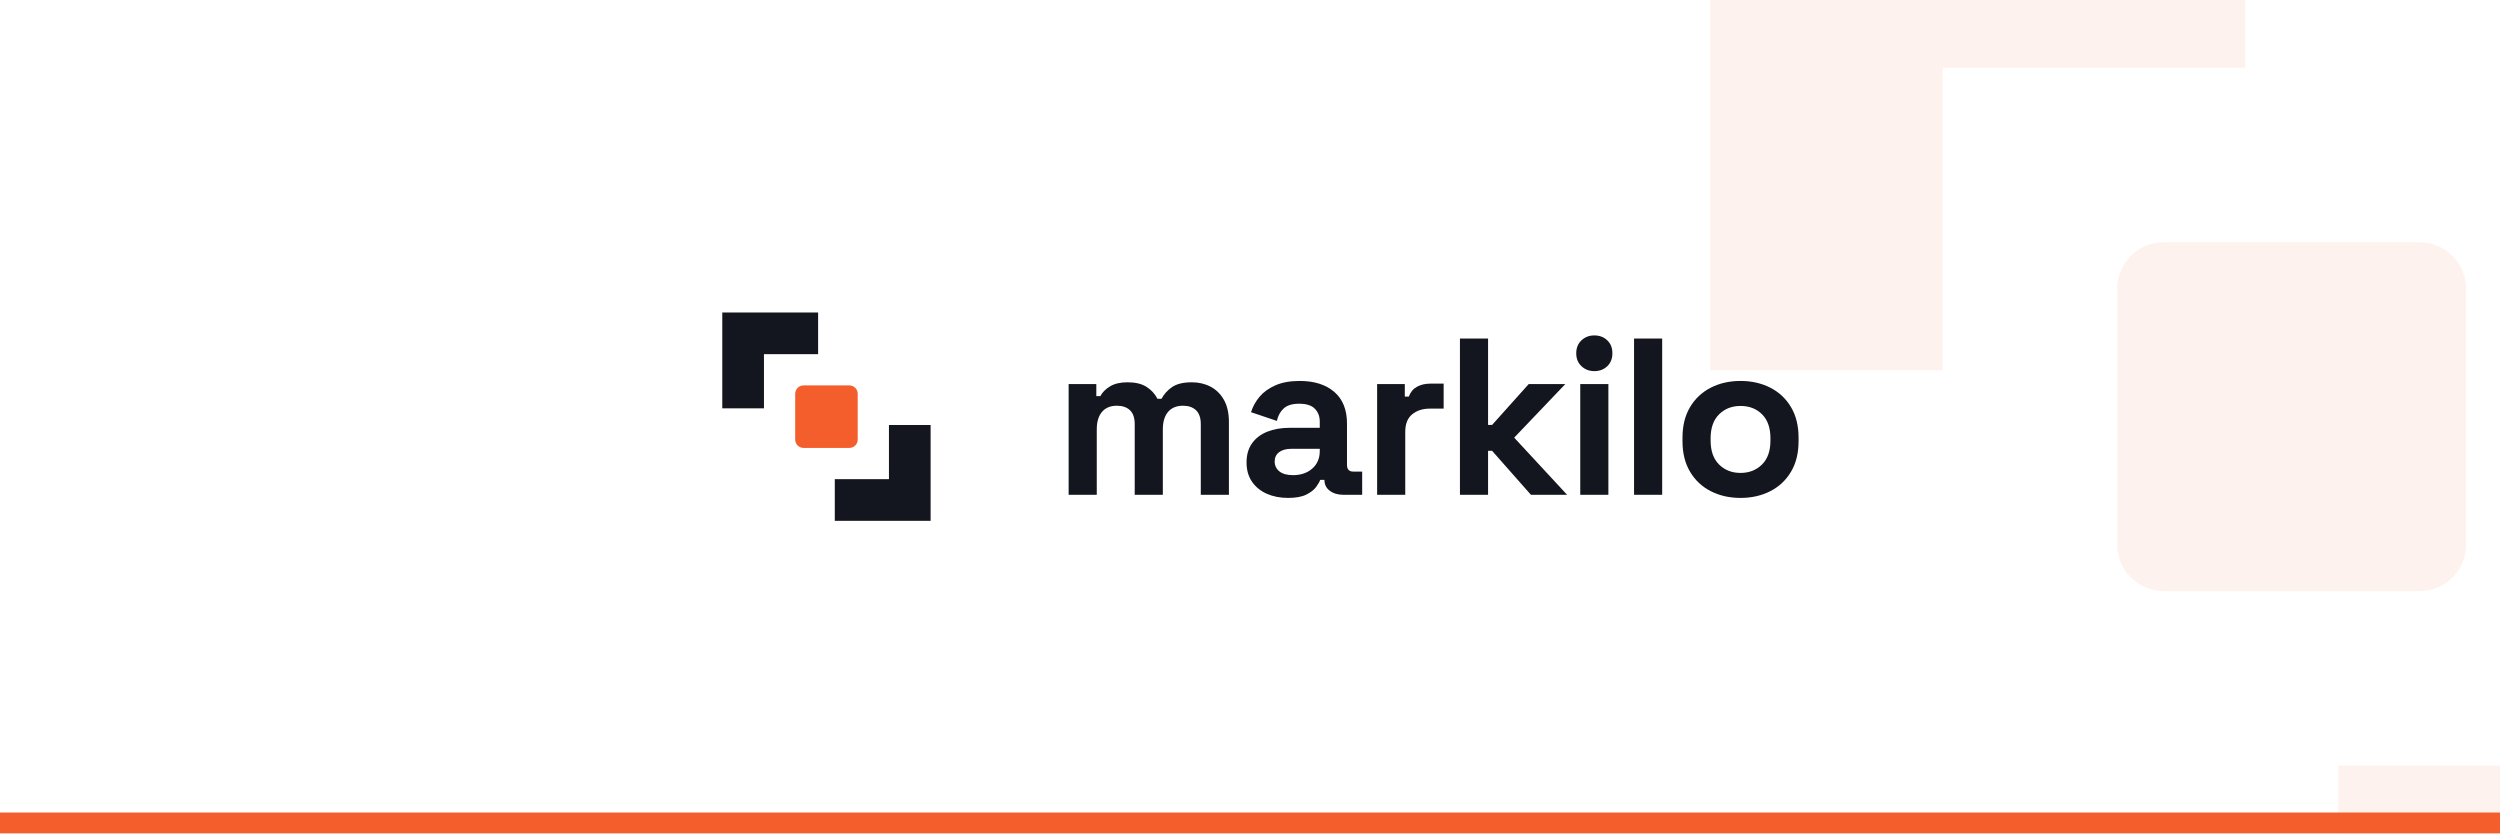
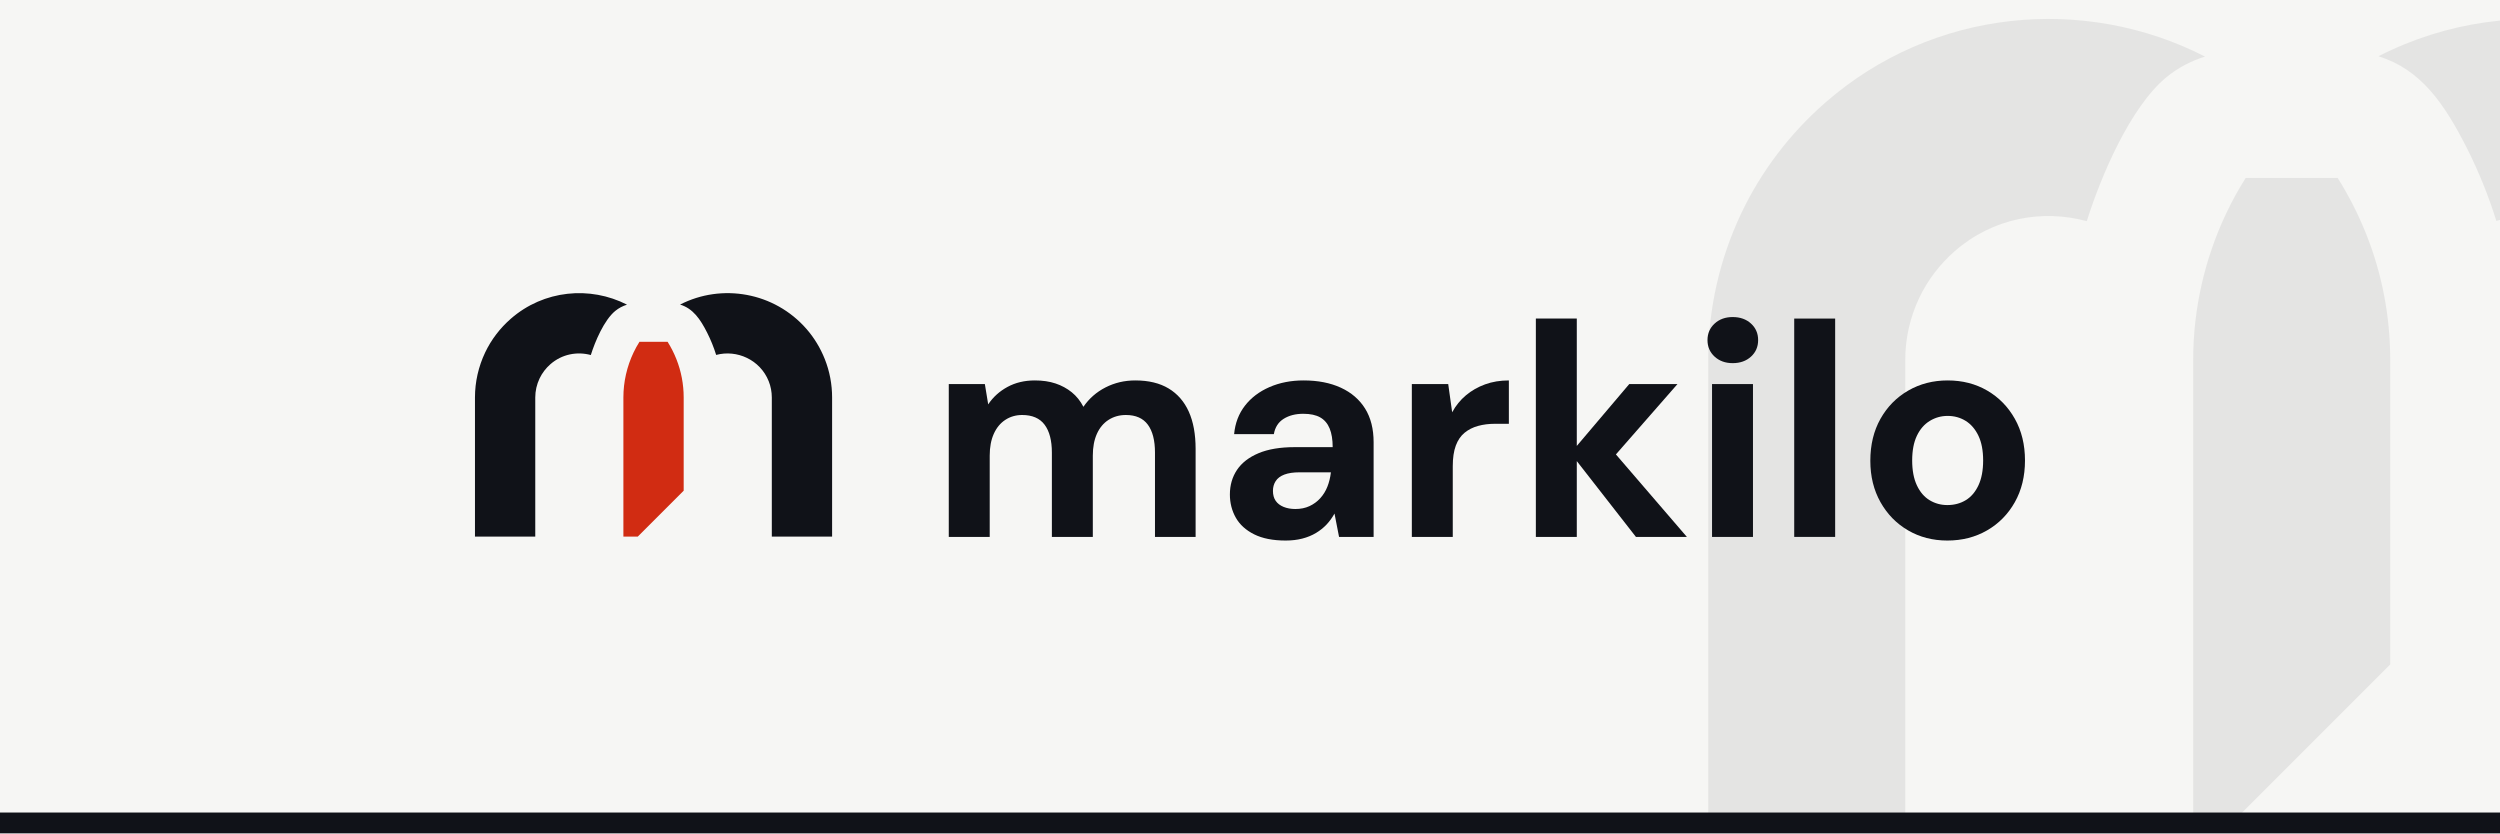
<svg xmlns="http://www.w3.org/2000/svg" width="1500" height="500" viewBox="0 0 1500 500">
  <defs>
    <clipPath id="c">
      <rect width="1500" height="500" />
    </clipPath>
  </defs>
-   <rect width="1500" height="500" fill="#ffffff" />
+   <rect width="1500" height="500" fill="#f6f6f4" />
  <g clip-path="url(#c)">
    <g opacity="0.08">
-       <g transform="matrix(6.9782 0 0 6.9782 956.3084 -168.6916)">
-         <path fill="#f45d2c" d="M10 10h46v20H30v26H10zm100 100H64V90h26V64h20z" />
-         <rect width="30" height="30" x="45" y="45" fill="#f45d2c" rx="4" />
+       <g transform="matrix(0.814 0 0 0.814 958.2558 -166.7442)">
+         <path fill="#101218" fill-rule="evenodd" d="M81.92 805.19V470.06c0-37.43 8.45-74.53 24.52-108.34 14.73-30.95 35.89-58.61 61.69-81.16 79.64-69.63 191.14-79.51 279.98-34-10.21 3.17-19.82 8.13-28.31 15.08-26.99 22.1-48.87 74.26-58.85 106.23-32.56-8.86-69.16-2.53-97.41 22.17-10.89 9.53-19.82 21.21-26.04 34.28-6.79 14.27-10.36 29.93-10.36 45.74v335.13zm559.33-490.94c-16.71-33.09-34.19-58.36-65.3-67.92 100.34-51.52 226.87-29.97 304.29 58.59 18.8 21.5 33.62 46.11 44.19 72.62 11.72 29.37 17.65 60.92 17.65 92.52v335.13H796.86V470.06c0-13.34-2.5-26.66-7.45-39.06-20.77-52.06-76.83-76.69-126.59-63.37a348.4 348.4 0 0 0-21.57-53.38" data-layer="arches" />
+         <path fill="#101218" fill-rule="evenodd" d="M478.09 336.01h67.79c8.27 13.15 15.31 27.06 21.08 41.53 11.72 29.37 17.65 60.92 17.65 92.52V694.6L474.02 805.19h-34.63V470.06c0-37.43 8.44-74.53 24.52-108.34 4.21-8.85 8.96-17.43 14.18-25.71" data-layer="overlap" />
      </g>
    </g>
-     <g transform="matrix(0.9375 0 0 0.9375 420.8719 175)">
-       <g transform="matrix(1.3333 0 0 1.3333 0 0)">
-         <path fill="#14161f" d="M10 10h46v20H30v26H10zm100 100H64V90h26V64h20z" />
-         <rect width="30" height="30" x="45" y="45" fill="#f45d2c" rx="4" />
+     <g transform="matrix(1.2736 0 0 1.2736 285 175.6777)">
+       <g transform="matrix(0.1956 0 0 0.1956 -16.0374 -42.6361)">
+         <path fill="#101218" fill-rule="evenodd" d="M81.92 805.19V470.06c0-37.43 8.45-74.53 24.52-108.34 14.73-30.95 35.89-58.61 61.69-81.16 79.64-69.63 191.14-79.51 279.98-34-10.21 3.17-19.82 8.13-28.31 15.08-26.99 22.1-48.87 74.26-58.85 106.23-32.56-8.86-69.16-2.53-97.41 22.17-10.89 9.53-19.82 21.21-26.04 34.28-6.79 14.27-10.36 29.93-10.36 45.74v335.13zm559.33-490.94c-16.71-33.09-34.19-58.36-65.3-67.92 100.34-51.52 226.87-29.97 304.29 58.59 18.8 21.5 33.62 46.11 44.19 72.62 11.72 29.37 17.65 60.92 17.65 92.52v335.13H796.86V470.06c0-13.34-2.5-26.66-7.45-39.06-20.77-52.06-76.83-76.69-126.59-63.37a348.4 348.4 0 0 0-21.57-53.38" data-layer="arches" />
+         <path fill="#d12c12" fill-rule="evenodd" d="M478.09 336.01h67.79c8.27 13.15 15.31 27.06 21.08 41.53 11.72 29.37 17.65 60.92 17.65 92.52V694.6L474.02 805.19h-34.63V470.06c0-37.43 8.44-74.53 24.52-108.34 4.21-8.85 8.96-17.43 14.18-25.71" data-layer="overlap" />
      </g>
-       <g transform="matrix(1.4286 0 0 1.4286 225 130)">
-         <g fill="#14161f">
-           <path d="M7 0v-49.6h12.4v5.4h1.8q1.3-2.5 4.3-4.35t7.9-1.85q5.3 0 8.5 2.05T46.8-43h1.8q1.7-3.2 4.8-5.3t8.8-2.1q4.6 0 8.35 1.95t6 5.9 2.25 9.95V0H66.2v-31.7q0-4.1-2.1-6.15t-5.9-2.05q-4.3 0-6.65 2.75T49.2-29.3V0H36.6v-31.7q0-4.1-2.1-6.15t-5.9-2.05q-4.3 0-6.65 2.75T19.6-29.3V0Z" data-char="m" />
-           <path d="M105.3 1.4q-5.3 0-9.5-1.85t-6.65-5.4-2.45-8.65 2.45-8.55 6.8-5.2T105.9-30h13.6v-2.8q0-3.5-2.2-5.75t-7-2.25q-4.7 0-7 2.15t-3 5.55L88.7-37q1.2-3.8 3.85-6.95t7.1-5.1T110.5-51q9.8 0 15.5 4.9t5.7 14.2v18.5q0 3 2.8 3h4V0h-8.4q-3.7 0-6.1-1.8t-2.4-4.8v-.1h-1.9q-.4 1.2-1.8 3.15T113.5-.1t-8.2 1.5m2.2-10.2q5.3 0 8.65-2.95t3.35-7.85v-1h-12.7q-3.5 0-5.5 1.5t-2 4.2 2.1 4.4 6.1 1.7" data-char="a" />
-           <path d="M145.2 0v-49.6h12.4v5.6h1.8q1.1-3 3.65-4.4t5.95-1.4h6v11.2h-6.2q-4.8 0-7.9 2.55t-3.1 7.85V0Z" data-char="r" />
-           <path d="M182.3 0v-70h12.6v38.7h1.8l16.4-18.3h16.4l-22.9 24L230.3 0h-16.2l-17.4-19.7h-1.8V0Z" data-char="k" />
-           <path d="M236.2 0v-49.6h12.6V0Zm6.3-55.4q-3.4 0-5.75-2.2t-2.35-5.8 2.35-5.8 5.75-2.2q3.5 0 5.8 2.2t2.3 5.8-2.3 5.8-5.8 2.2" data-char="i" />
-           <path d="M260.3 0v-70h12.6V0Z" data-char="l" />
-           <path d="M308 1.4q-7.4 0-13.3-3t-9.3-8.7T282-24v-1.6q0-8 3.4-13.7t9.3-8.7 13.3-3 13.3 3 9.3 8.7 3.4 13.7v1.6q0 8-3.4 13.7t-9.3 8.7-13.3 3m0-11.2q5.8 0 9.6-3.75t3.8-10.75v-1q0-7-3.75-10.75T308-39.8q-5.8 0-9.6 3.75t-3.8 10.75v1q0 7 3.8 10.75T308-9.8" data-char="o" />
+       <g transform="matrix(1.4286 0 0 1.4286 213.7687 115)">
+         <g fill="#101218">
+           <path d="M6.6 0v-50.4h11.9l1.1 6.7q2.4-3.6 6.35-5.75T35-51.6q3.8 0 6.8 1t5.35 2.9T51-42.9q2.8-4.1 7.3-6.4t9.8-2.3q6.6 0 11 2.65t6.65 7.65T88-29V0H74.6v-27.8q0-6-2.35-9.2T65-40.2q-3.2 0-5.7 1.6T55.45-34t-1.35 7.2V0H40.6v-27.8q0-6-2.4-9.2t-7.4-3.2q-3.1 0-5.55 1.6t-3.8 4.6-1.35 7.2V0Z" data-char="m" />
+           <path d="M117.7 1.2q-6.3 0-10.4-2.05t-6.05-5.5T99.3-14q0-4.6 2.35-8.1t7.1-5.5 11.95-2h12.5q0-3.7-1-6.15t-3.1-3.65-5.6-1.2q-3.8 0-6.45 1.65t-3.25 5.05h-13.1q.5-5.4 3.55-9.35t8.1-6.15 11.25-2.2q7.1 0 12.3 2.4t8 6.9 2.8 11.1V0h-11.4l-1.5-7.7q-1.1 2-2.6 3.6t-3.5 2.8-4.5 1.85-5.5.65m3.2-10.4q2.6 0 4.65-.95t3.55-2.6 2.35-3.8 1.15-4.65v-.1h-10.3q-3.1 0-5.05.75t-2.85 2.15-.9 3.2q0 2 .9 3.3t2.6 2 3.9.7" data-char="a" />
+           <path d="M159.3 0v-50.4h12l1.3 9.3q1.8-3.3 4.55-5.6t6.3-3.6 7.85-1.3v14.3h-4.6q-3 0-5.55.7t-4.45 2.25-2.9 4.25-1 6.8V0Z" data-char="r" />
+           <path d="m233.2 0-19.5-25V0h-13.5v-72h13.5v42L231-50.4h15.9l-20.3 23.2L250 0Z" data-char="k" />
+           <path d="M258.3 0v-50.4h13.5V0Zm6.8-57.3q-3.6 0-5.95-2.15t-2.35-5.45 2.35-5.45 5.95-2.15q3.7 0 6.05 2.15t2.35 5.45-2.35 5.45-6.05 2.15" data-char="i" />
+           <path d="M285.4 0v-72h13.5V0Z" data-char="l" />
+           <path d="M335.9 1.2q-7.2 0-12.95-3.35t-9.1-9.3-3.35-13.65q0-7.9 3.35-13.85t9.15-9.3 13-3.35q7.3 0 13.05 3.35t9.1 9.3 3.35 13.75-3.35 13.75-9.15 9.3-13.1 3.35m0-11.7q3.4 0 6.05-1.6t4.2-4.9 1.55-8.2-1.55-8.15-4.2-4.9T336-39.9q-3.2 0-5.9 1.65t-4.25 4.9-1.55 8.15 1.55 8.2 4.2 4.9 5.85 1.6" data-char="o" />
        </g>
      </g>
    </g>
-     <rect x="0" y="487.5" width="1500" height="12.5" fill="#f45d2c" />
+     <rect x="0" y="487.5" width="1500" height="12.5" fill="#101218" />
  </g>
</svg>
